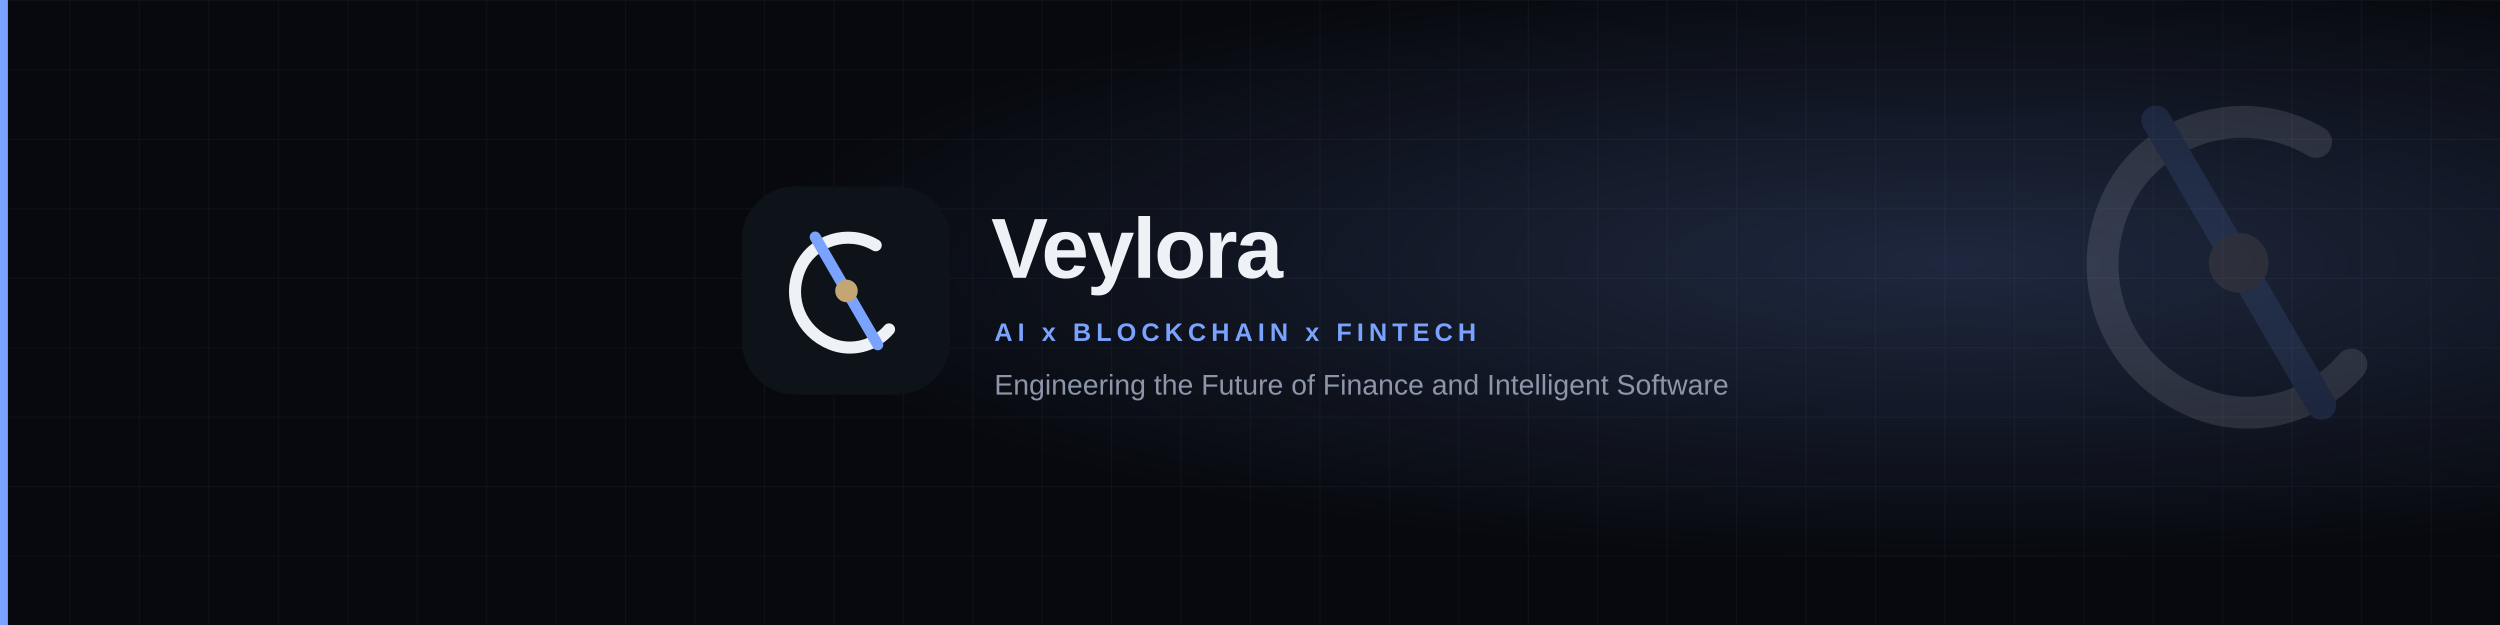
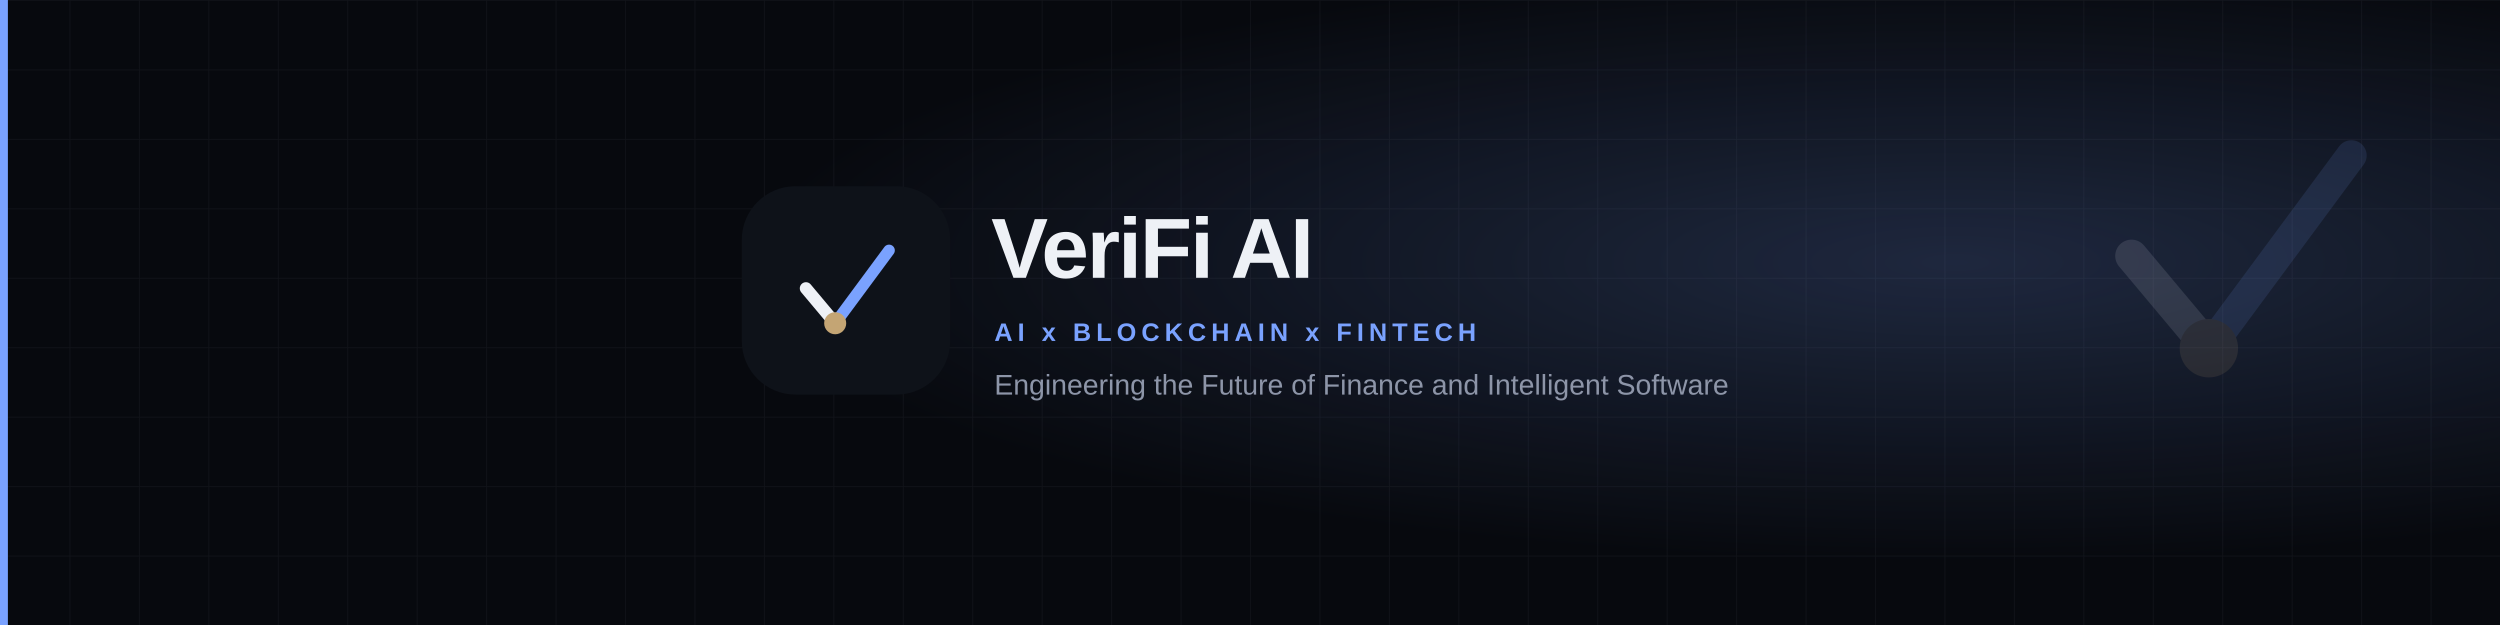
<svg xmlns="http://www.w3.org/2000/svg" viewBox="0 0 1584 396" width="1584" height="396" fill="none">
  <defs>
    <radialGradient id="pGlow" cx="78%" cy="42%" r="48%">
      <stop offset="0%" stop-color="#7AA2FF" stop-opacity="0.2" />
      <stop offset="100%" stop-color="#7AA2FF" stop-opacity="0" />
    </radialGradient>
    <pattern id="pGrid" width="44" height="44" patternUnits="userSpaceOnUse">
      <path d="M44 0H0V44" fill="none" stroke="#EEF1F6" stroke-opacity="0.045" stroke-width="1" />
    </pattern>
  </defs>
  <rect width="1584" height="396" fill="#07090E" />
  <rect width="1584" height="396" fill="url(#pGrid)" />
  <rect width="1584" height="396" fill="url(#pGlow)" />
  <rect x="0" y="0" width="5" height="396" fill="#7AA2FF" />
  <g transform="translate(1280 28) scale(8.6)" opacity="0.12">
-     <path d="M21.8 7.2c-5.4-3.2-12.4-1-14.8 4.6-2.5 5.8.2 12.2 6 14.6 4.1 1.7 8.7.4 11.4-2.8" stroke="#EEF1F6" stroke-width="2.35" stroke-linecap="round" />
-     <path d="M10 5.6 22.2 26.6" stroke="#7AA2FF" stroke-width="2.15" stroke-linecap="round" />
-     <circle cx="16.1" cy="16.1" r="2.2" fill="#C4A574" />
+     <path d="M8.2 15.6 13.9 22.4" stroke="#EEF1F6" stroke-width="2.4" stroke-linecap="round" />
+     <path d="M13.9 22.4 24.4 8.2" stroke="#7AA2FF" stroke-width="2.25" stroke-linecap="round" />
+     <circle cx="13.9" cy="22.4" r="2.15" fill="#C4A574" />
  </g>
  <rect x="470" y="118" width="132" height="132" rx="34" fill="#0E1219" />
  <g transform="translate(484 132) scale(3.25)">
-     <path d="M21.8 7.2c-5.4-3.2-12.4-1-14.8 4.6-2.5 5.8.2 12.2 6 14.6 4.1 1.7 8.7.4 11.4-2.8" stroke="#EEF1F6" stroke-width="2.35" stroke-linecap="round" />
-     <path d="M10 5.6 22.2 26.6" stroke="#7AA2FF" stroke-width="2.15" stroke-linecap="round" />
-     <circle cx="16.1" cy="16.1" r="2.2" fill="#C4A574" />
+     <path d="M8.2 15.6 13.9 22.4" stroke="#EEF1F6" stroke-width="2.4" stroke-linecap="round" />
+     <path d="M13.9 22.4 24.4 8.2" stroke="#7AA2FF" stroke-width="2.25" stroke-linecap="round" />
+     <circle cx="13.9" cy="22.4" r="2.15" fill="#C4A574" />
  </g>
-   <text x="628" y="176" fill="#EEF1F6" font-family="Segoe UI, Helvetica Neue, Arial, sans-serif" font-size="54" font-weight="600" letter-spacing="-1.2">Veylora</text>
+   <text x="628" y="176" fill="#EEF1F6" font-family="Segoe UI, Helvetica Neue, Arial, sans-serif" font-size="54" font-weight="600" letter-spacing="-1.2">VeriFi AI</text>
  <text x="630" y="216" fill="#7AA2FF" font-family="Segoe UI, Helvetica Neue, Arial, sans-serif" font-size="16" font-weight="600" letter-spacing="3.2">AI x BLOCKCHAIN x FINTECH</text>
  <text x="630" y="250" fill="#8D95A8" font-family="Segoe UI, Helvetica Neue, Arial, sans-serif" font-size="18" font-weight="400">Engineering the Future of Finance and Intelligent Software</text>
</svg>
